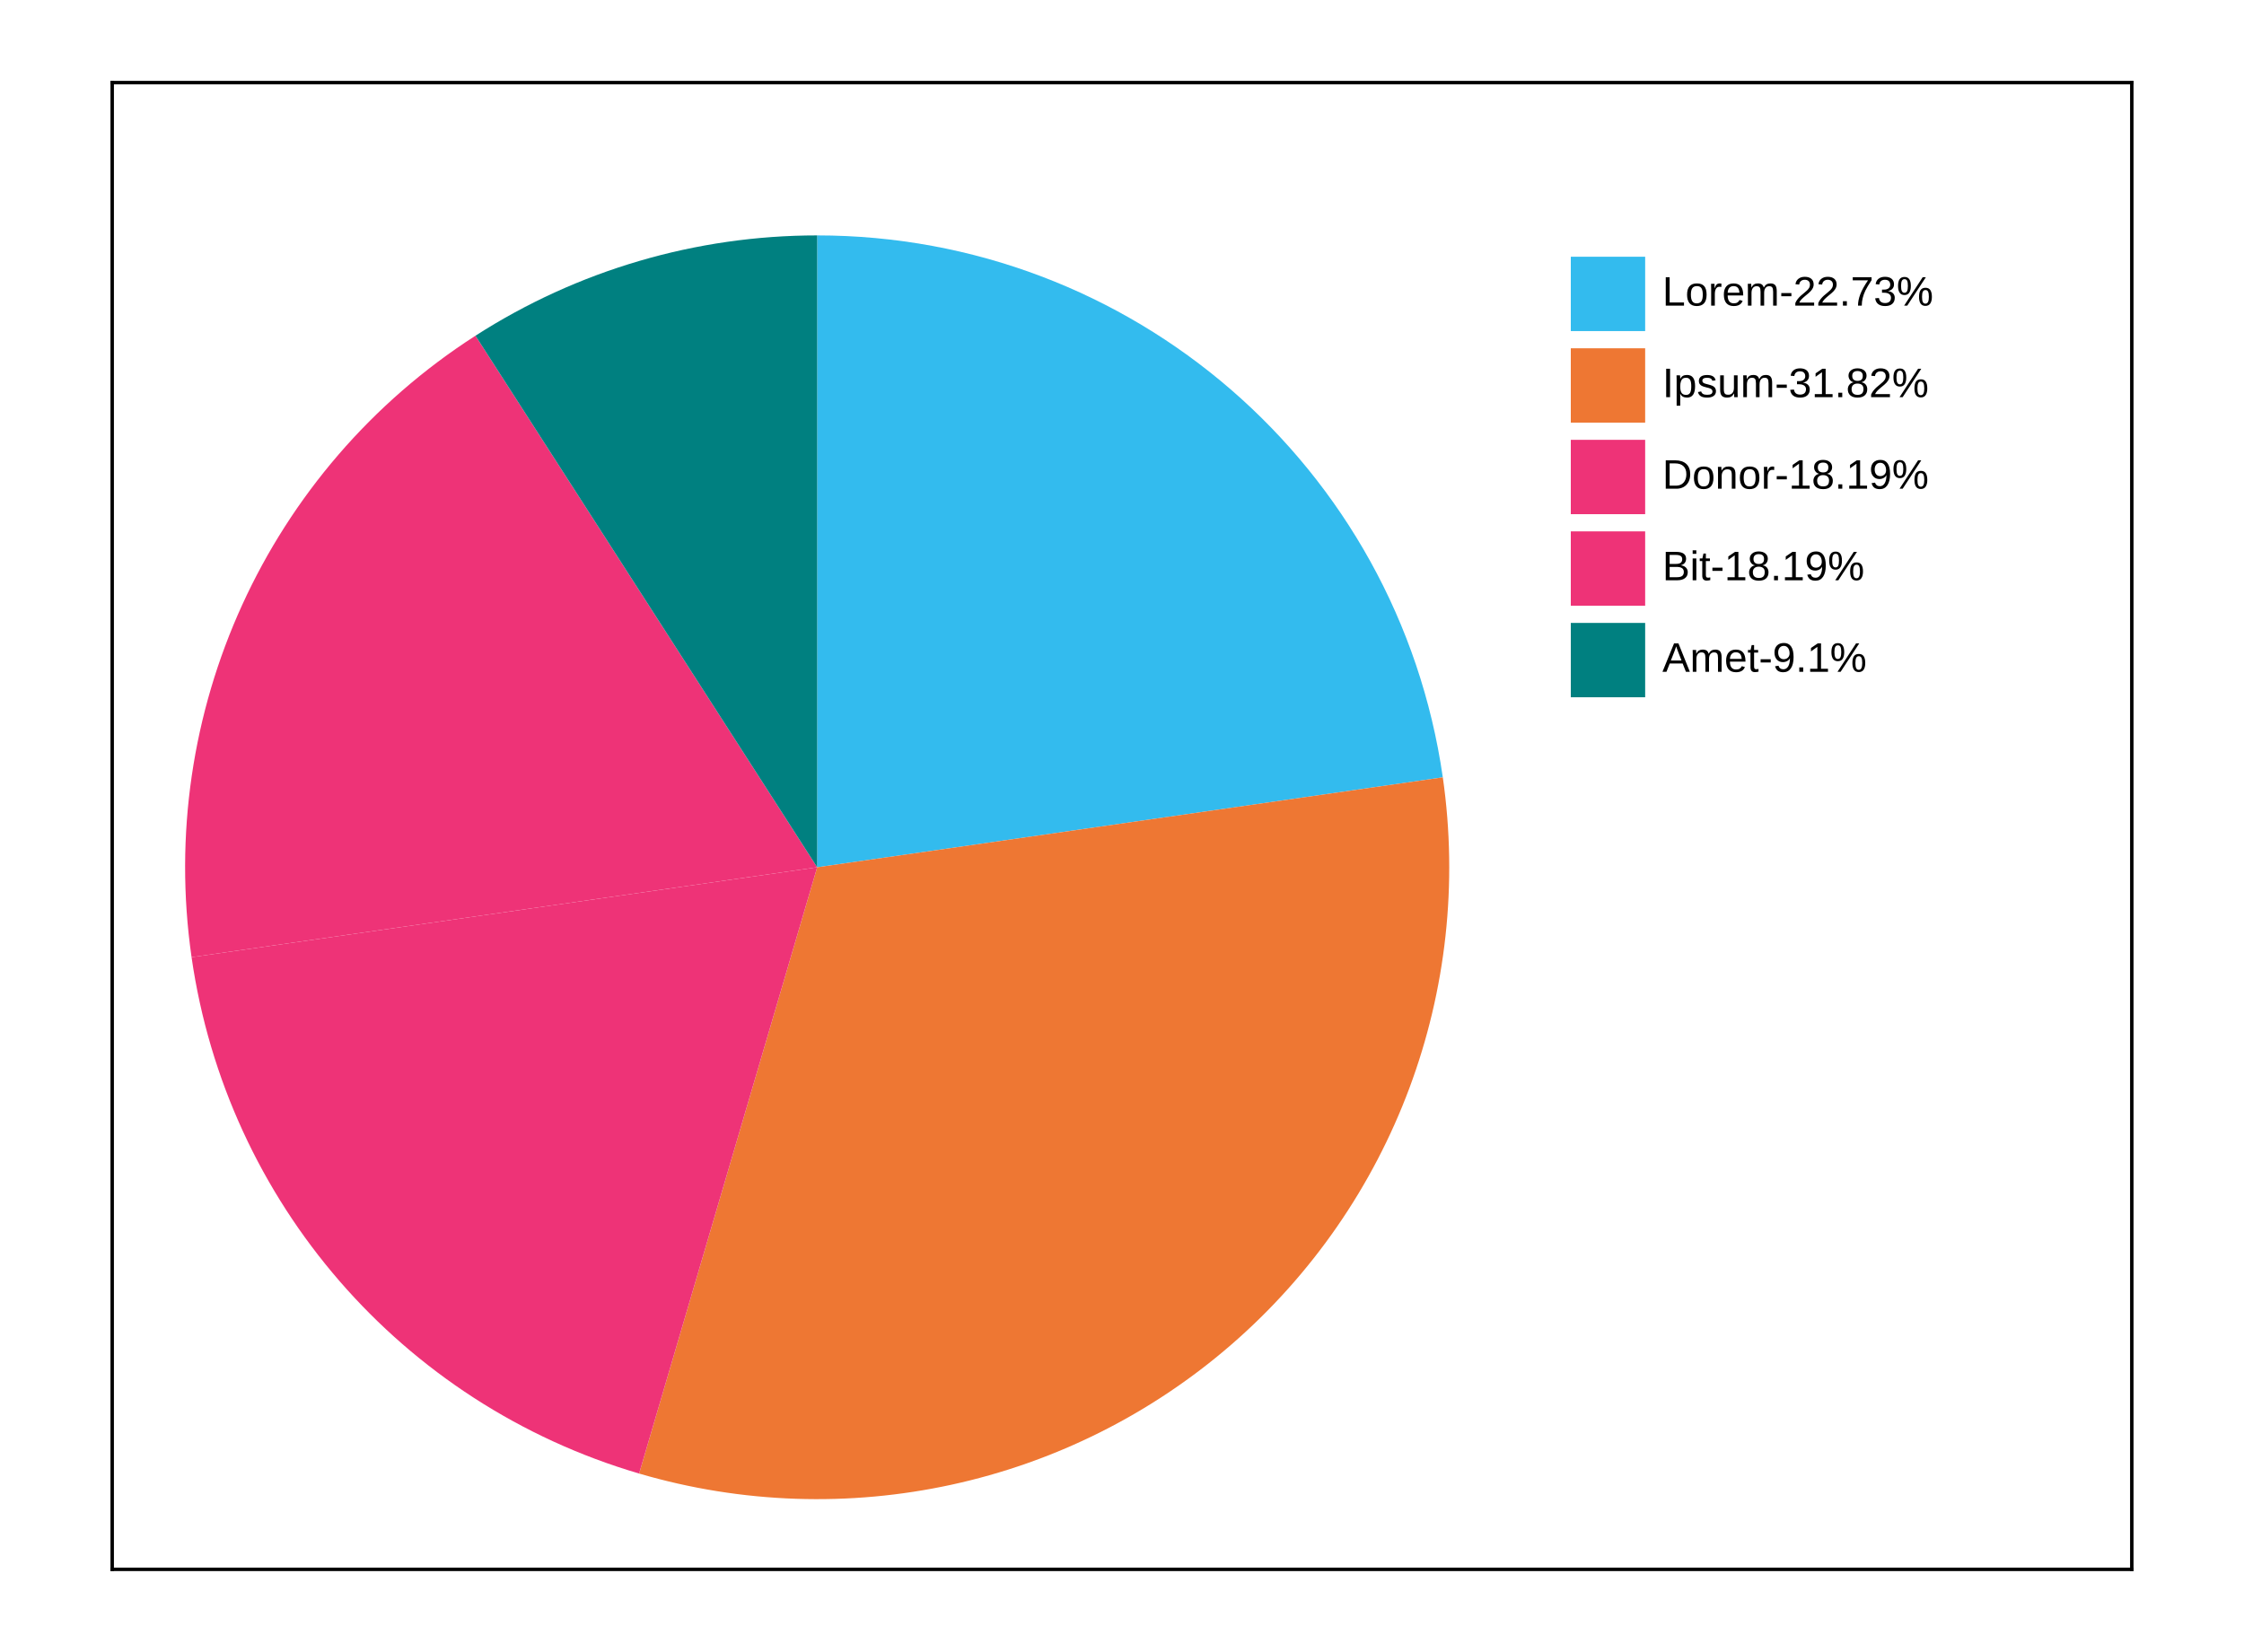
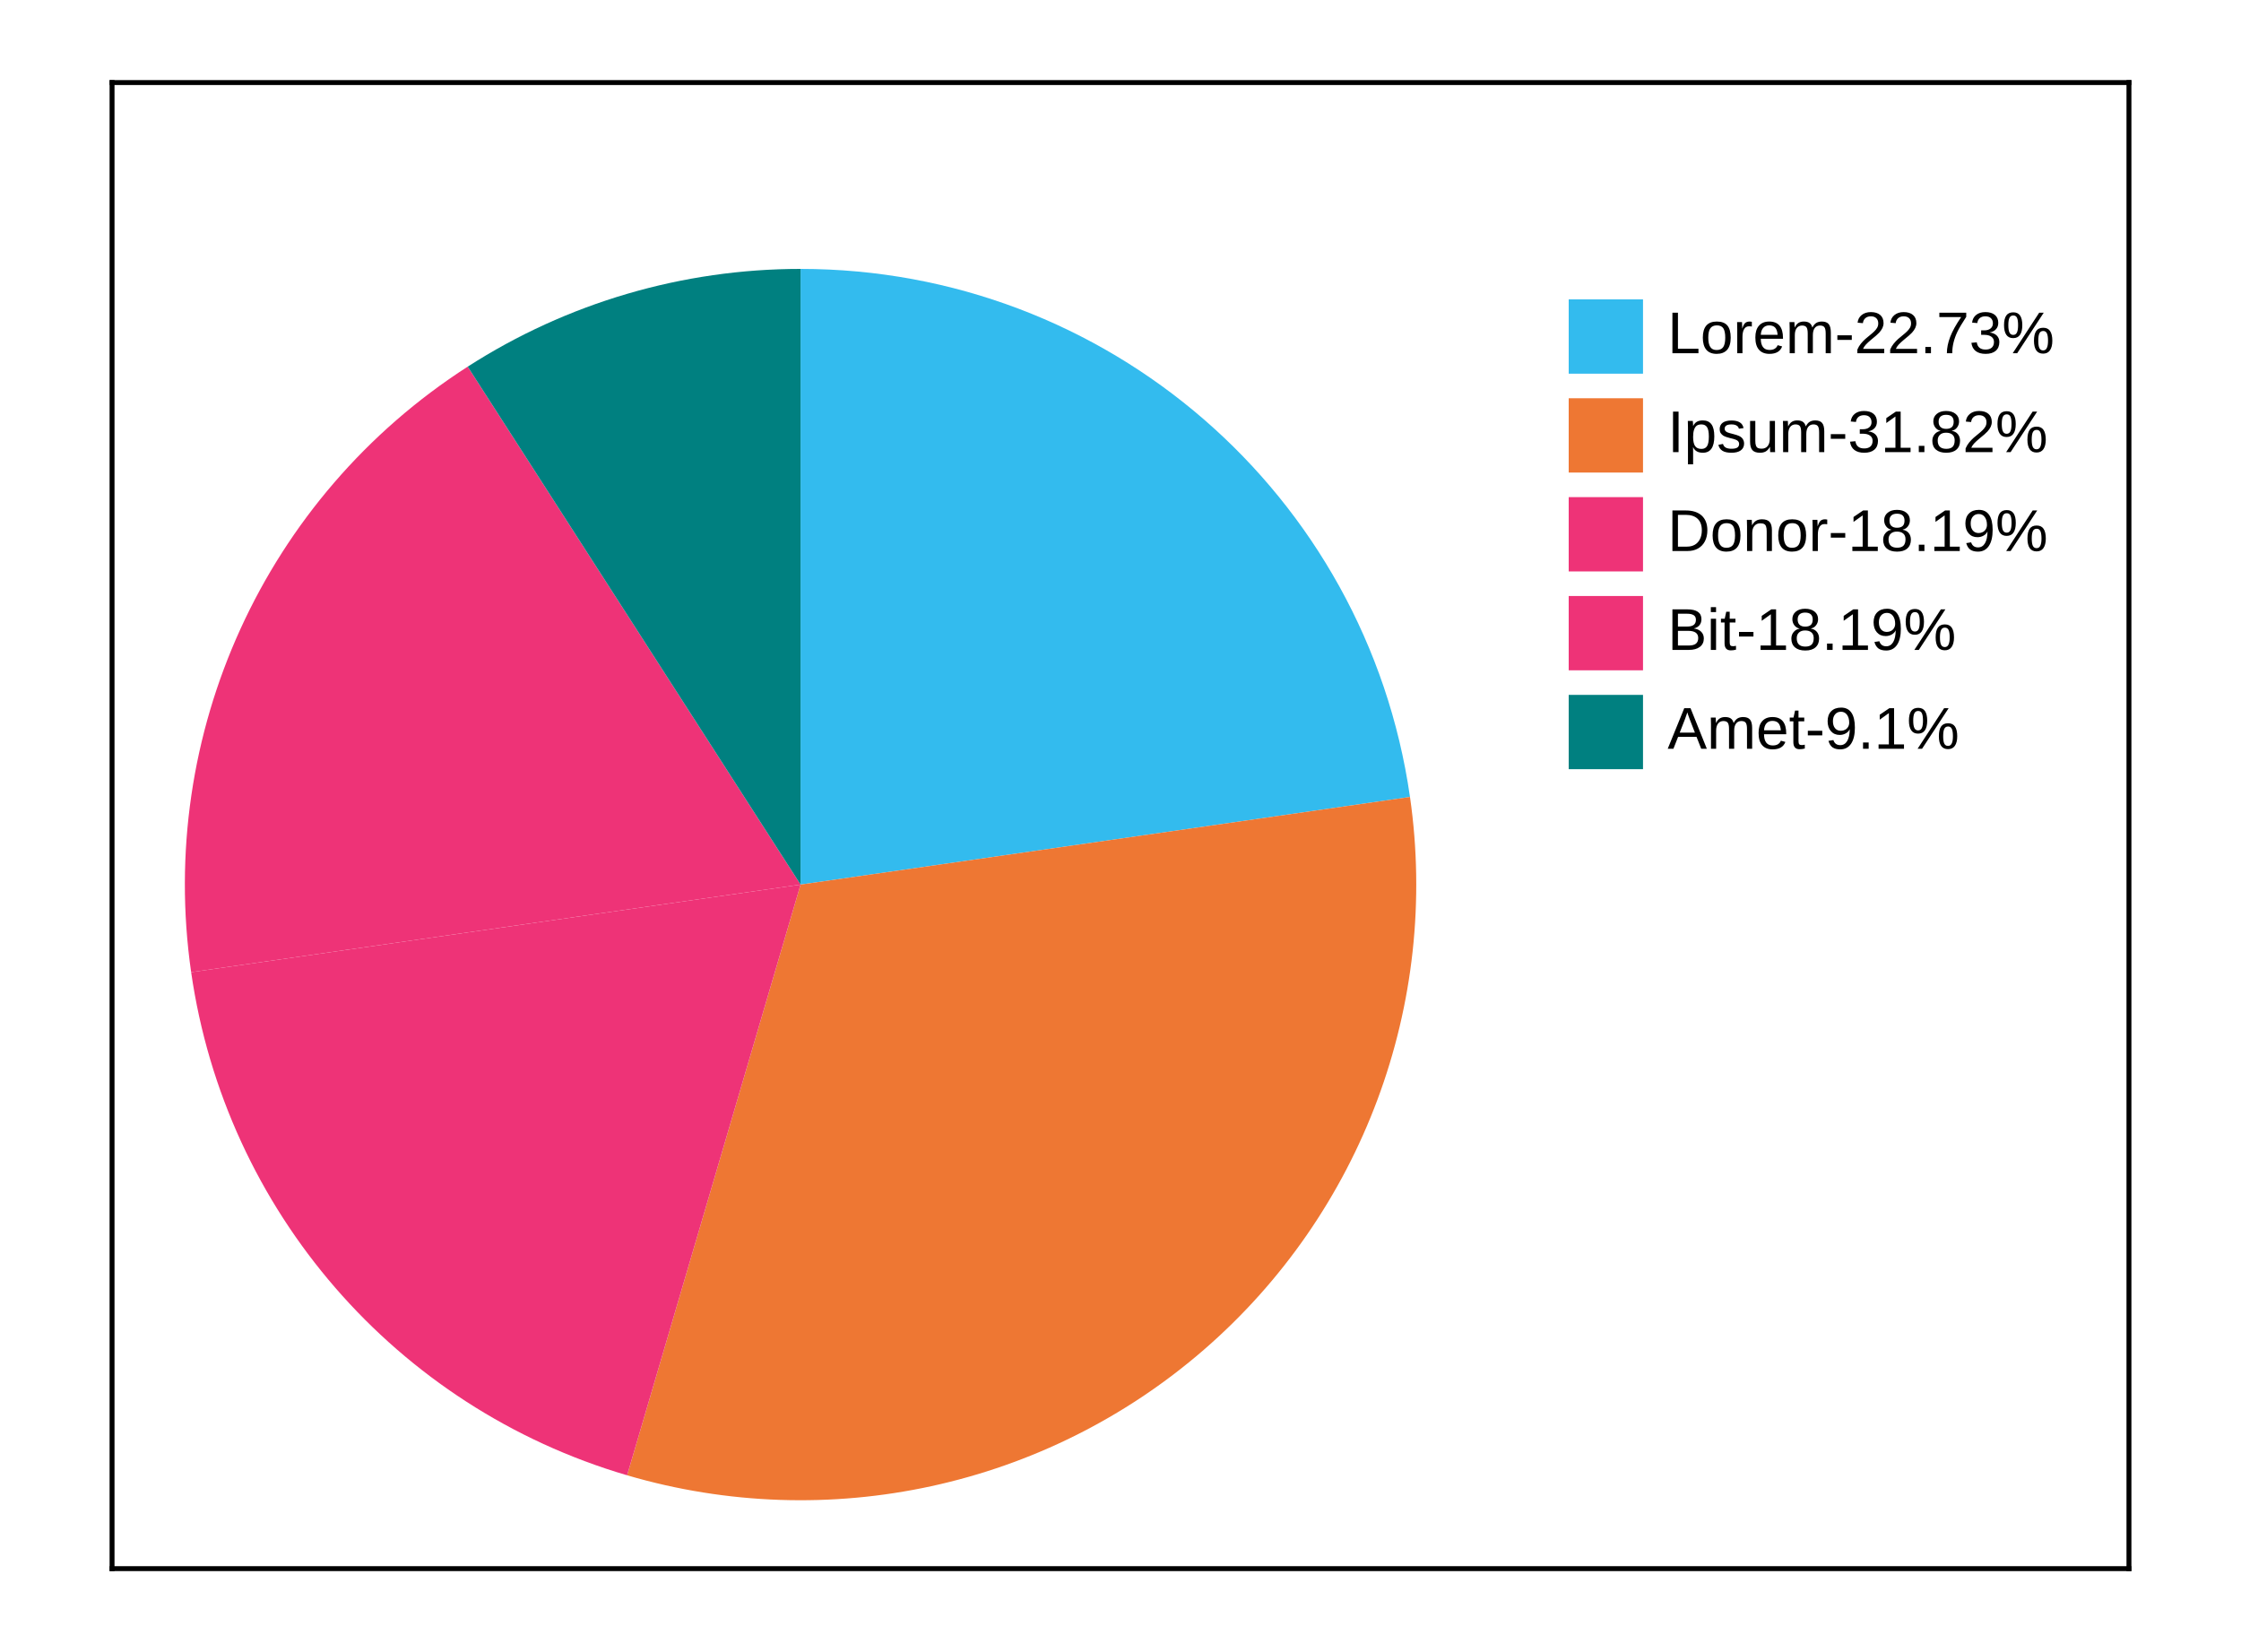
- <svg xmlns="http://www.w3.org/2000/svg" width="651.84" height="480" version="1.1" style="top: 0px;       left: 0px;       position: absolute;">
+ <svg xmlns="http://www.w3.org/2000/svg" width="456.0" height="336.0" version="1.1" style="top: 0px;       left: 0px;       position: absolute;">
  <g>
-     <line type="border.left" x1="32.592" y1="456.0" x2="32.592" y2="24.0" fill="rgba(0,0,0,0)" stroke="black" stroke-width="1" shape-rendering="geometricPrecision" stroke-linecap="square" stroke-dasharray="" />
-     <line type="border.right" x1="619.248" y1="456.0" x2="619.248" y2="24.0" fill="rgba(0,0,0,0)" stroke="black" stroke-width="1" shape-rendering="geometricPrecision" stroke-linecap="square" stroke-dasharray="" />
-     <line type="border.top" x1="32.592" y1="24.0" x2="619.248" y2="24.0" fill="rgba(0,0,0,0)" stroke="black" stroke-width="1" shape-rendering="geometricPrecision" stroke-linecap="square" stroke-dasharray="" />
-     <line type="border.bottom" x1="32.592" y1="456.0" x2="619.248" y2="456.0" fill="rgba(0,0,0,0)" stroke="black" stroke-width="1" shape-rendering="geometricPrecision" stroke-linecap="square" stroke-dasharray="" />
-     <text tag="figure.title" fill="black" x="325.92" y="53.0" font-size="18" font-weight="normal" font-family="Arial, Verdana, sans-serif" font-style="normal" transform="" dominant-baseline="auto" text-anchor="middle">
+     <line type="border.left" x1="22.8" y1="319.2" x2="22.8" y2="16.8" fill="rgba(0,0,0,0)" stroke="black" stroke-width="1" shape-rendering="geometricPrecision" stroke-linecap="square" stroke-dasharray="" />
+     <line type="border.right" x1="433.2" y1="319.2" x2="433.2" y2="16.8" fill="rgba(0,0,0,0)" stroke="black" stroke-width="1" shape-rendering="geometricPrecision" stroke-linecap="square" stroke-dasharray="" />
+     <line type="border.top" x1="22.8" y1="16.8" x2="433.2" y2="16.8" fill="rgba(0,0,0,0)" stroke="black" stroke-width="1" shape-rendering="geometricPrecision" stroke-linecap="square" stroke-dasharray="" />
+     <line type="border.bottom" x1="22.8" y1="319.2" x2="433.2" y2="319.2" fill="rgba(0,0,0,0)" stroke="black" stroke-width="1" shape-rendering="geometricPrecision" stroke-linecap="square" stroke-dasharray="" />
+     <text tag="figure.title" fill="black" x="228.0" y="45.8" font-size="18" font-weight="normal" font-family="Arial, Verdana, sans-serif" font-style="normal" transform="" dominant-baseline="auto" text-anchor="middle">
     
    </text>
-     <path d="M 237.377 68.4  A 183.6 183.6 0 0 1 419.108 225.871  L 237.377 252  Z" fill="#33BBEE" />
-     <path d="M 419.108 225.871  A 183.6 183.6 0 0 1 185.651 428.163  L 237.377 252  Z" fill="#EE7733" />
-     <path d="M 185.651 428.163  A 183.6 183.6 0 0 1 55.646 278.129  L 237.377 252  Z" fill="#EE3377" />
-     <path d="M 55.646 278.129  A 183.6 183.6 0 0 1 138.115 97.546  L 237.377 252  Z" fill="#EE3377" />
-     <path d="M 138.115 97.546  A 183.6 183.6 0 0 1 237.377 68.4  L 237.377 252  Z" fill="#008080" />
-     <rect type="pie.legend" stroke="rgba(0,0,0,0)" fill="#33BBEE" x="456.288" y="74.6" width="21.6" height="21.6" stroke-width="1" stroke-opacity="1.0" fill-opacity="1.0" filter="">
+     <path d="M 162.9 54.72  A 125.28 125.28 0 0 1 286.905 162.171  L 162.9 180  Z" fill="#33BBEE" />
+     <path d="M 286.905 162.171  A 125.28 125.28 0 0 1 127.605 300.205  L 162.9 180  Z" fill="#EE7733" />
+     <path d="M 127.605 300.205  A 125.28 125.28 0 0 1 38.895 197.829  L 162.9 180  Z" fill="#EE3377" />
+     <path d="M 38.895 197.829  A 125.28 125.28 0 0 1 95.169 74.608  L 162.9 180  Z" fill="#EE3377" />
+     <path d="M 95.169 74.608  A 125.28 125.28 0 0 1 162.9 54.72  L 162.9 180  Z" fill="#008080" />
+     <rect type="pie.legend" stroke="rgba(0,0,0,0)" fill="#33BBEE" x="319.2" y="60.92" width="15.12" height="15.12" stroke-width="1" stroke-opacity="1.0" fill-opacity="1.0" filter="">
      </rect>
-     <text tag="legend.label" fill="black" x="482.888" y="85.4" font-size="12" font-weight="normal" font-family="Arial, Verdana, sans-serif" font-style="normal" transform="" dominant-baseline="middle" text-anchor="start">
+     <text tag="legend.label" fill="black" x="339.32" y="68.48" font-size="12" font-weight="normal" font-family="Arial, Verdana, sans-serif" font-style="normal" transform="" dominant-baseline="middle" text-anchor="start">
     Lorem-22.73%
    </text>
-     <rect type="pie.legend" stroke="rgba(0,0,0,0)" fill="#EE7733" x="456.288" y="101.2" width="21.6" height="21.6" stroke-width="1" stroke-opacity="1.0" fill-opacity="1.0" filter="">
+     <rect type="pie.legend" stroke="rgba(0,0,0,0)" fill="#EE7733" x="319.2" y="81.04" width="15.12" height="15.12" stroke-width="1" stroke-opacity="1.0" fill-opacity="1.0" filter="">
      </rect>
-     <text tag="legend.label" fill="black" x="482.888" y="112.0" font-size="12" font-weight="normal" font-family="Arial, Verdana, sans-serif" font-style="normal" transform="" dominant-baseline="middle" text-anchor="start">
+     <text tag="legend.label" fill="black" x="339.32" y="88.6" font-size="12" font-weight="normal" font-family="Arial, Verdana, sans-serif" font-style="normal" transform="" dominant-baseline="middle" text-anchor="start">
     Ipsum-31.82%
    </text>
-     <rect type="pie.legend" stroke="rgba(0,0,0,0)" fill="#EE3377" x="456.288" y="127.8" width="21.6" height="21.6" stroke-width="1" stroke-opacity="1.0" fill-opacity="1.0" filter="">
+     <rect type="pie.legend" stroke="rgba(0,0,0,0)" fill="#EE3377" x="319.2" y="101.16" width="15.12" height="15.12" stroke-width="1" stroke-opacity="1.0" fill-opacity="1.0" filter="">
      </rect>
-     <text tag="legend.label" fill="black" x="482.888" y="138.6" font-size="12" font-weight="normal" font-family="Arial, Verdana, sans-serif" font-style="normal" transform="" dominant-baseline="middle" text-anchor="start">
+     <text tag="legend.label" fill="black" x="339.32" y="108.72" font-size="12" font-weight="normal" font-family="Arial, Verdana, sans-serif" font-style="normal" transform="" dominant-baseline="middle" text-anchor="start">
     Donor-18.19%
    </text>
-     <rect type="pie.legend" stroke="rgba(0,0,0,0)" fill="#EE3377" x="456.288" y="154.4" width="21.6" height="21.6" stroke-width="1" stroke-opacity="1.0" fill-opacity="1.0" filter="">
+     <rect type="pie.legend" stroke="rgba(0,0,0,0)" fill="#EE3377" x="319.2" y="121.28" width="15.12" height="15.12" stroke-width="1" stroke-opacity="1.0" fill-opacity="1.0" filter="">
      </rect>
-     <text tag="legend.label" fill="black" x="482.888" y="165.2" font-size="12" font-weight="normal" font-family="Arial, Verdana, sans-serif" font-style="normal" transform="" dominant-baseline="middle" text-anchor="start">
+     <text tag="legend.label" fill="black" x="339.32" y="128.84" font-size="12" font-weight="normal" font-family="Arial, Verdana, sans-serif" font-style="normal" transform="" dominant-baseline="middle" text-anchor="start">
     Bit-18.19%
    </text>
-     <rect type="pie.legend" stroke="rgba(0,0,0,0)" fill="#008080" x="456.288" y="181.0" width="21.6" height="21.6" stroke-width="1" stroke-opacity="1.0" fill-opacity="1.0" filter="">
+     <rect type="pie.legend" stroke="rgba(0,0,0,0)" fill="#008080" x="319.2" y="141.4" width="15.12" height="15.12" stroke-width="1" stroke-opacity="1.0" fill-opacity="1.0" filter="">
      </rect>
-     <text tag="legend.label" fill="black" x="482.888" y="191.8" font-size="12" font-weight="normal" font-family="Arial, Verdana, sans-serif" font-style="normal" transform="" dominant-baseline="middle" text-anchor="start">
+     <text tag="legend.label" fill="black" x="339.32" y="148.96" font-size="12" font-weight="normal" font-family="Arial, Verdana, sans-serif" font-style="normal" transform="" dominant-baseline="middle" text-anchor="start">
     Amet-9.1%
    </text>
  </g>
</svg>
